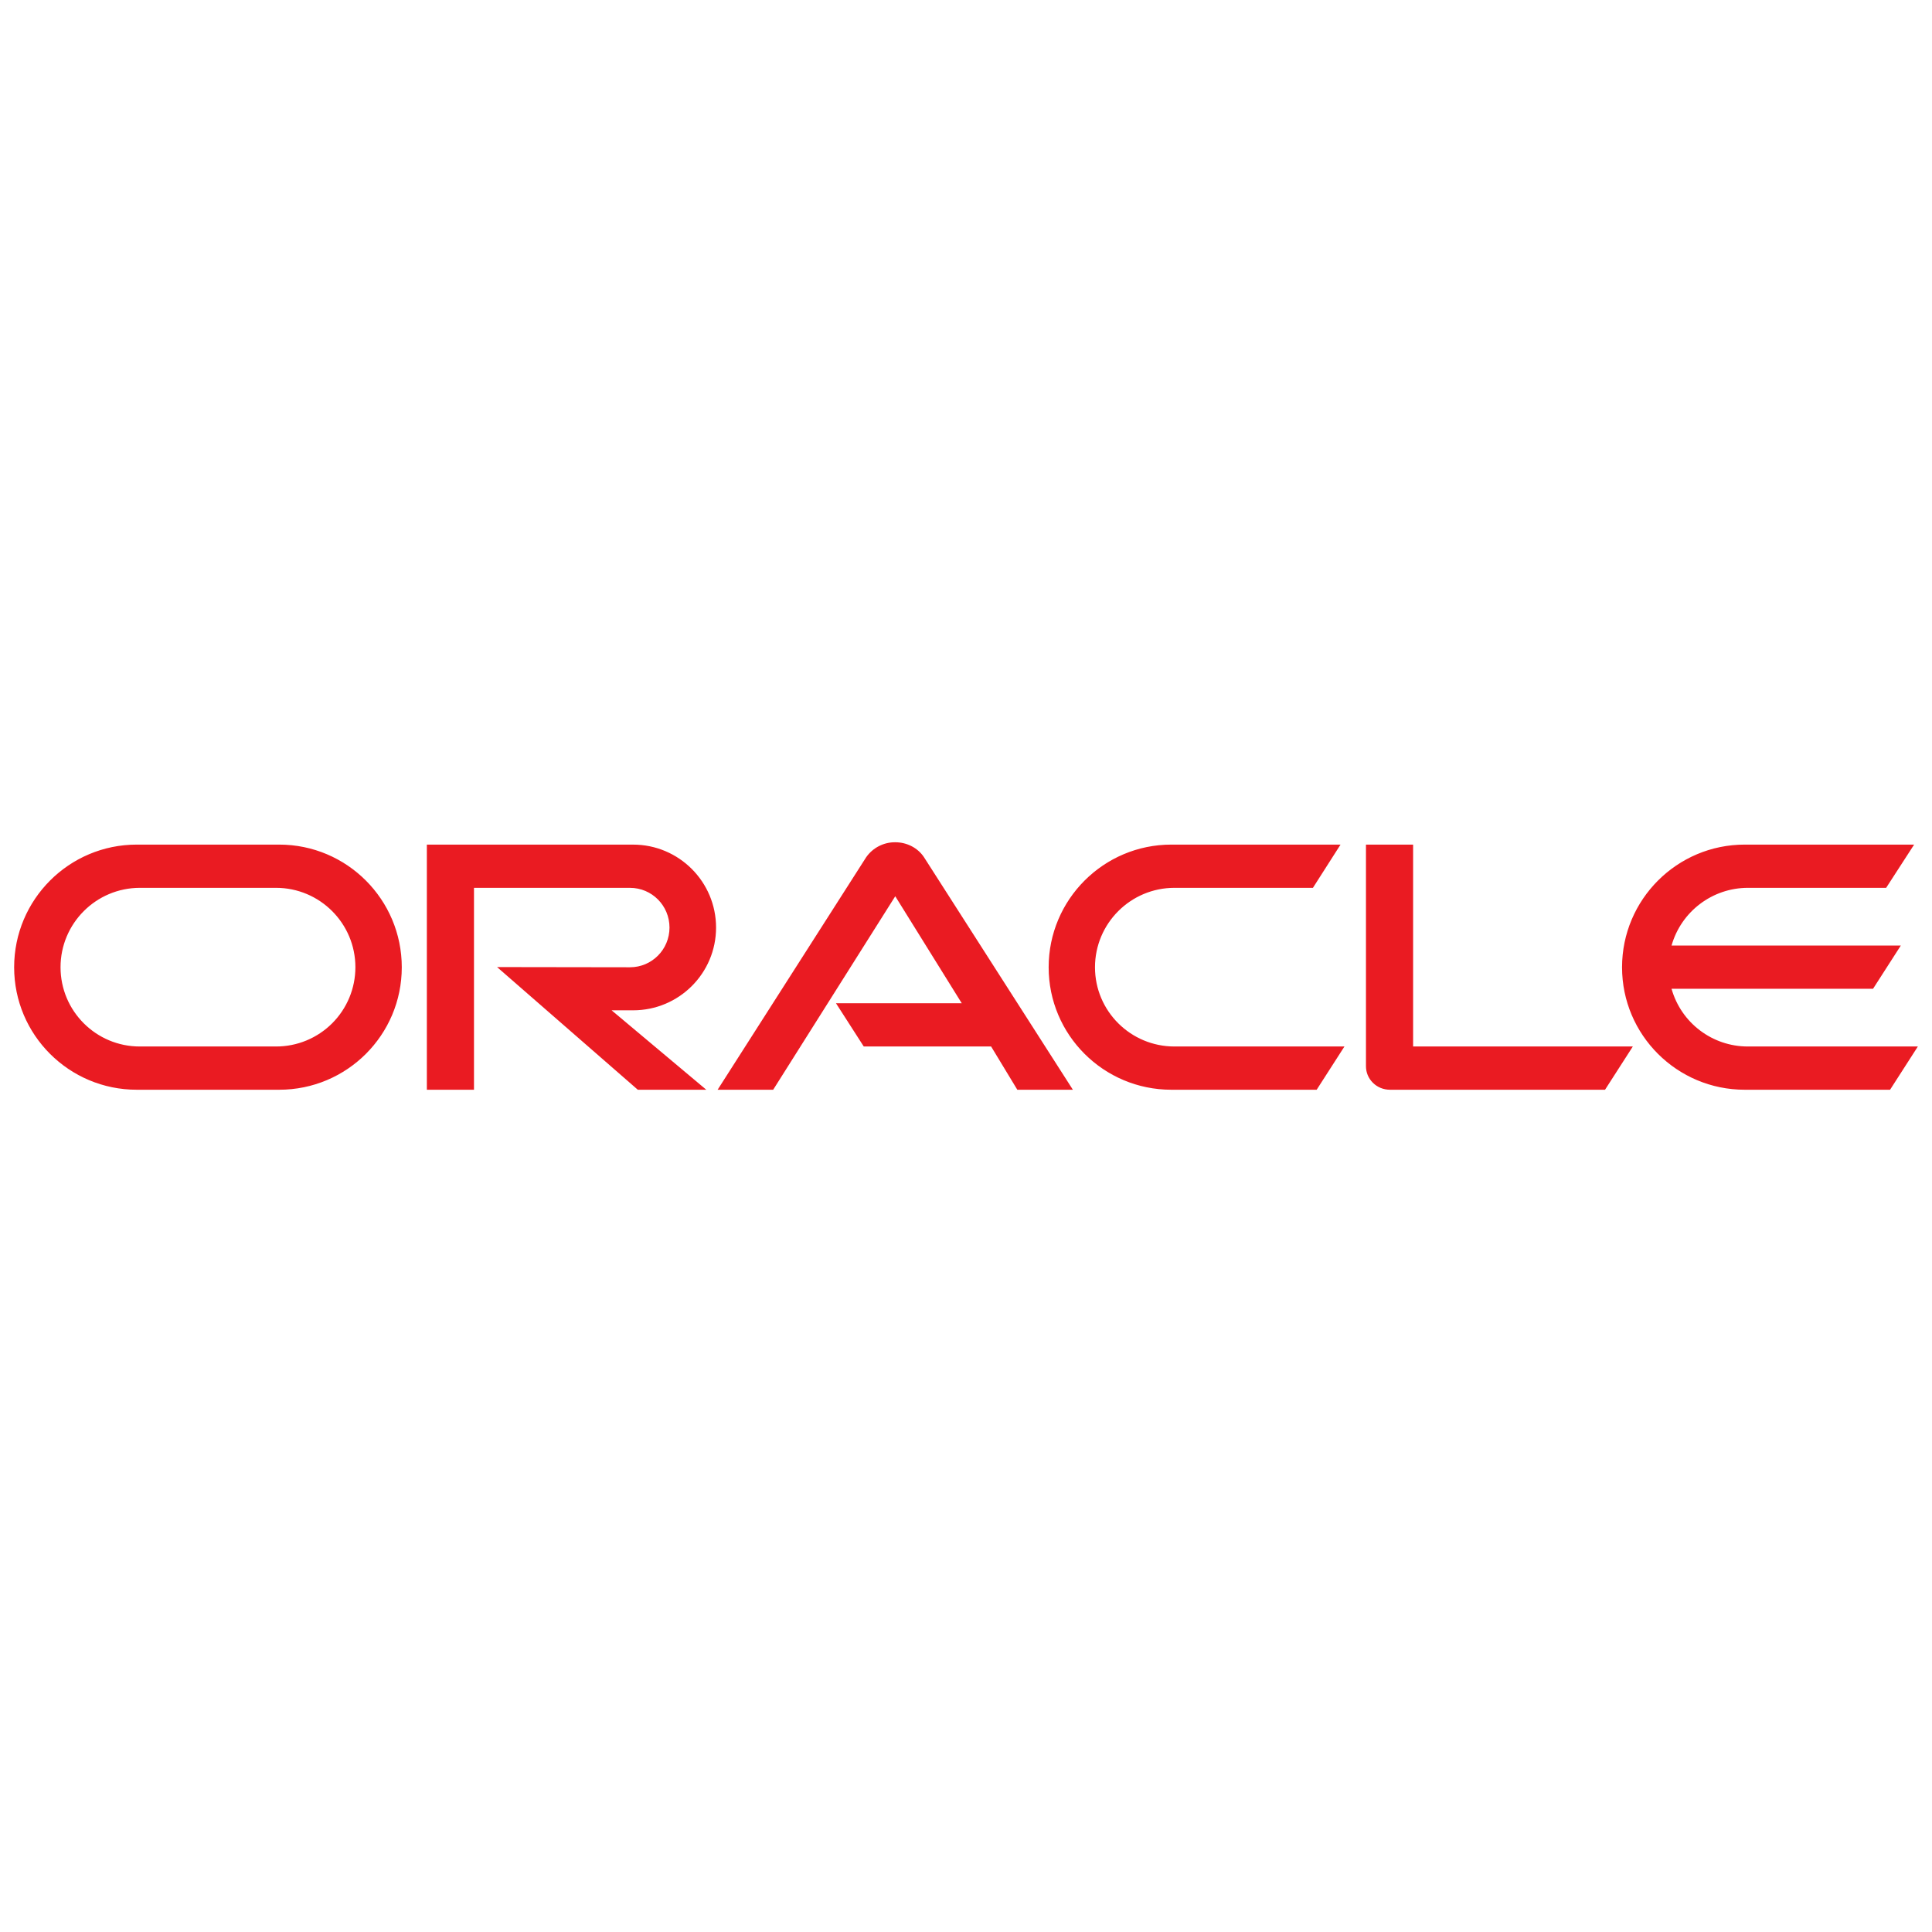
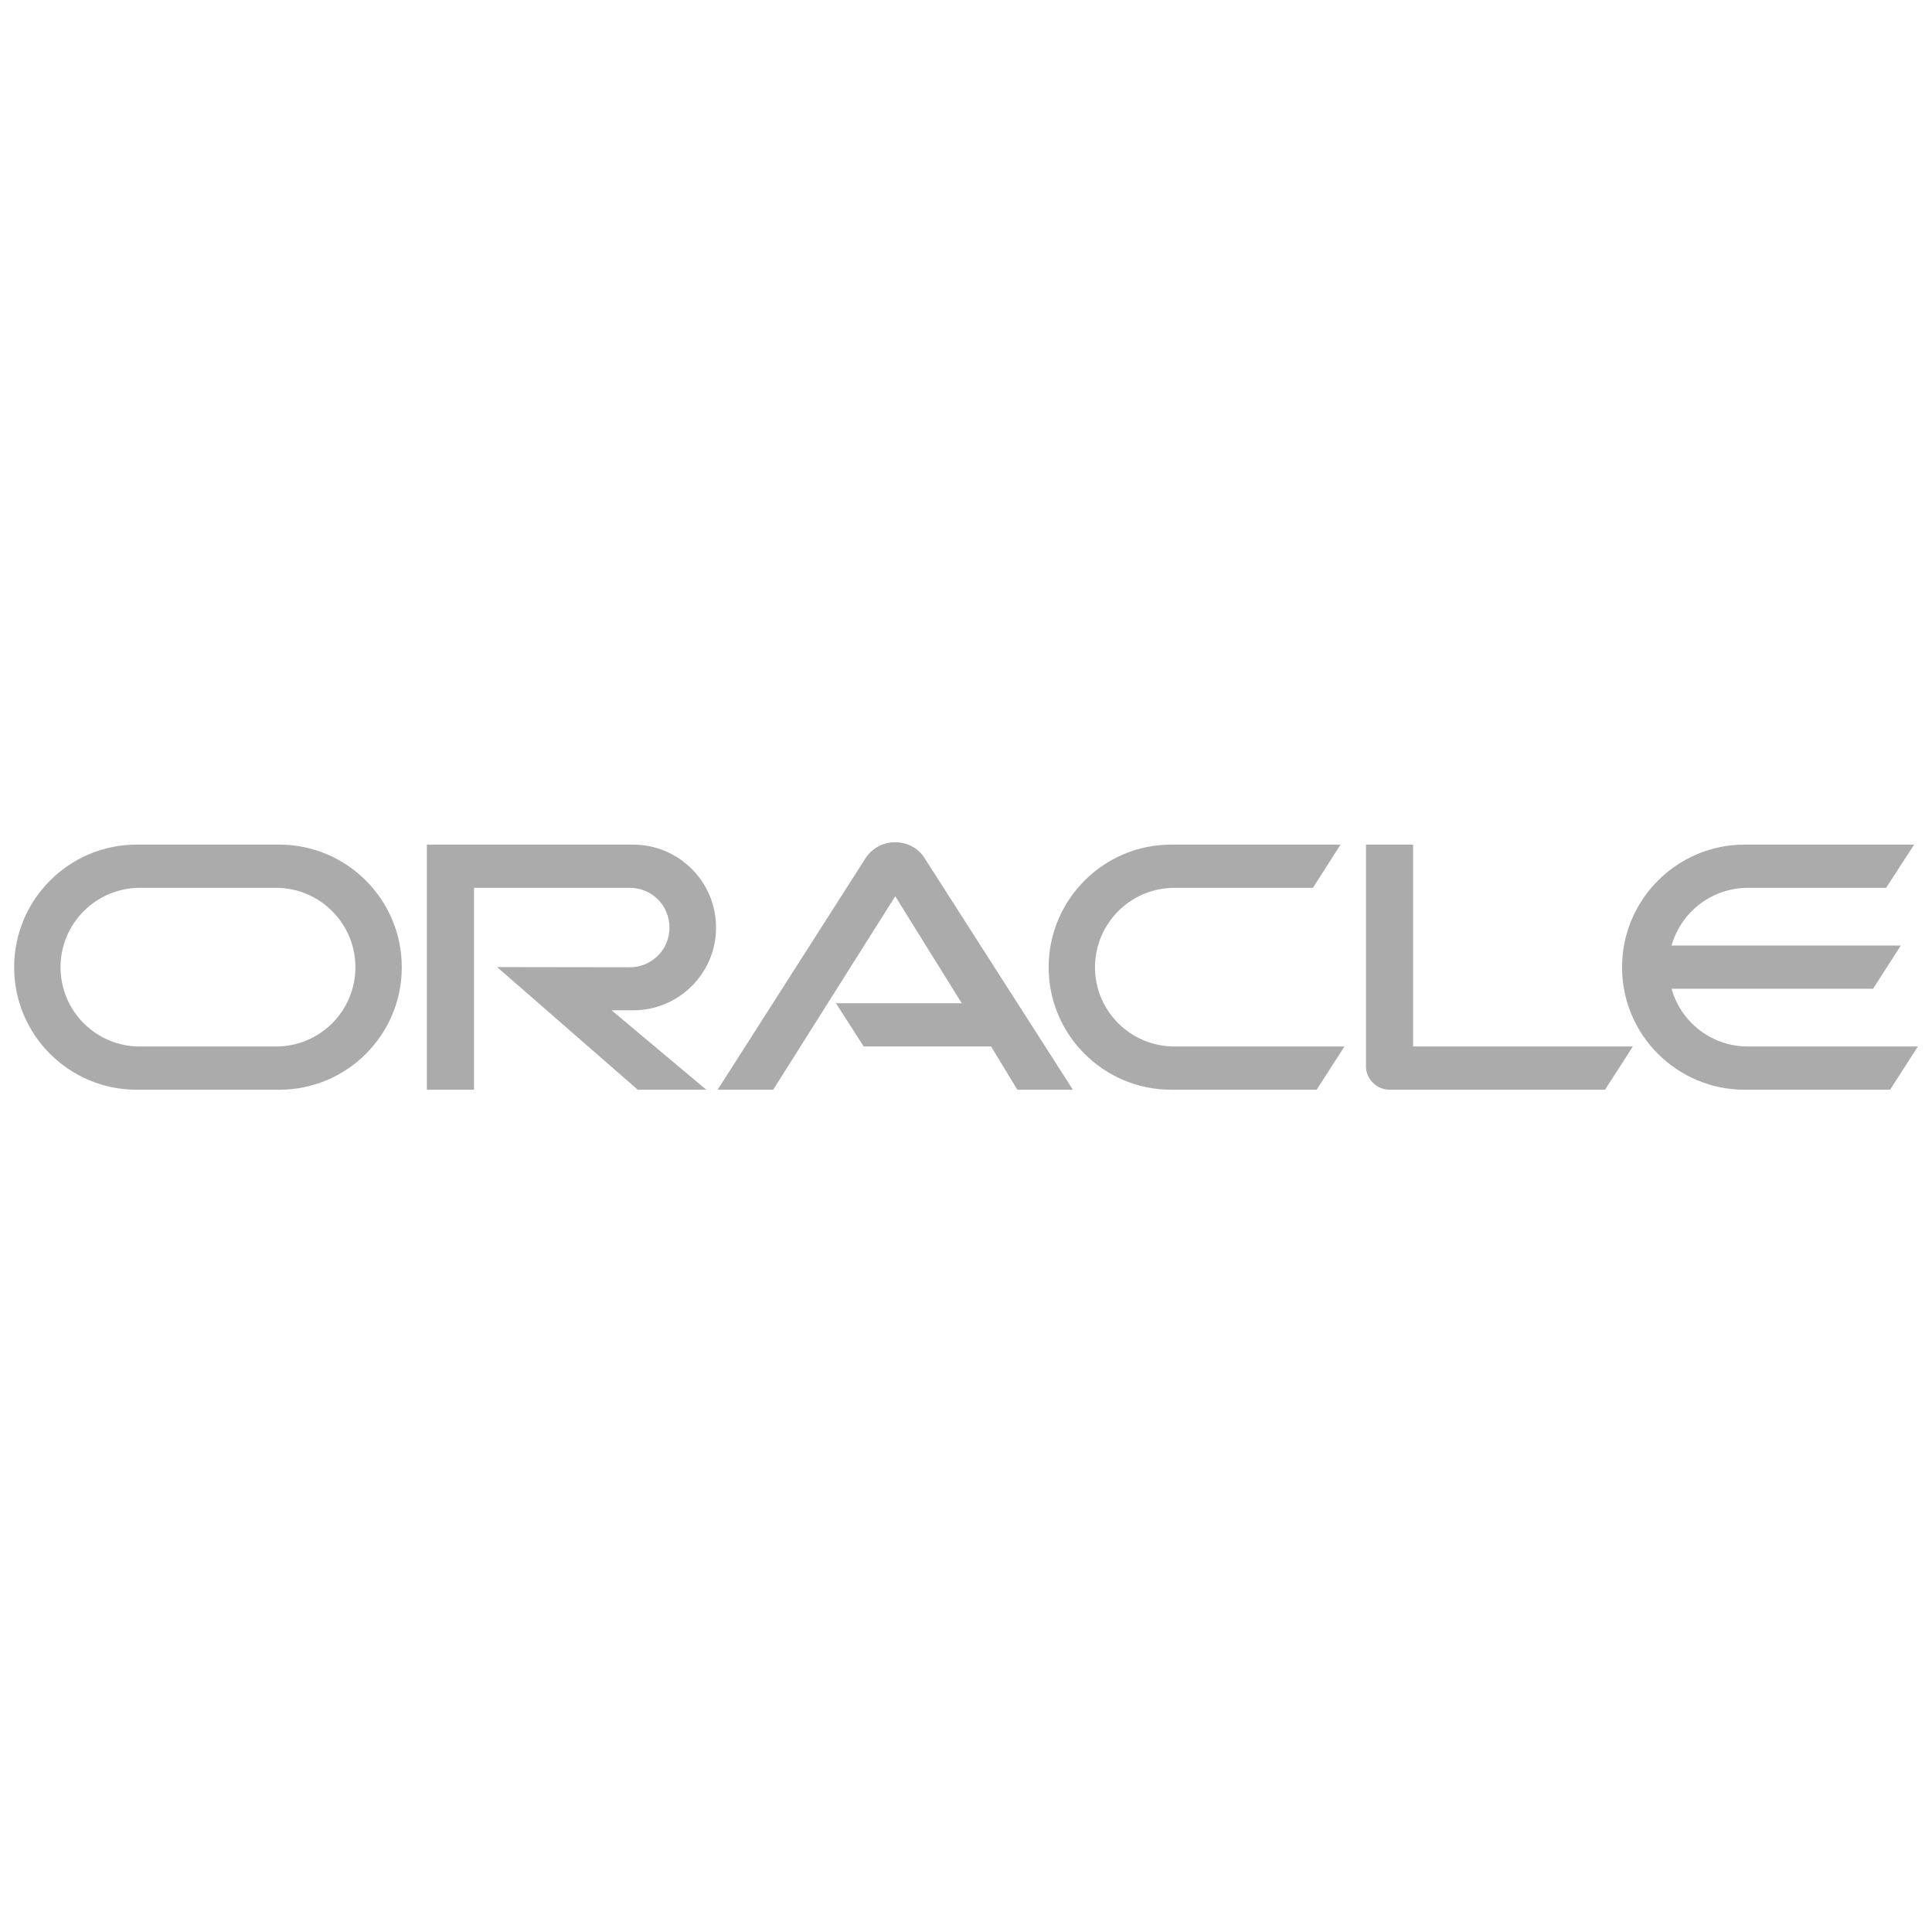
<svg xmlns="http://www.w3.org/2000/svg" viewBox="0 0 128 128">
-   <path fill="#EA1B22" d="M55.387 66.469h8.333l-4.407-7.09-8.088 12.819h-3.681L57.382 56.8a2.324 2.324 0 011.931-.998c.765 0 1.478.363 1.892.972l9.876 15.424H67.4l-1.736-2.865h-8.438l-1.839-2.864zm38.235 2.864V55.958h-3.123v14.685c0 .402.156.791.454 1.089.298.298.7.466 1.141.466h14.244l1.841-2.865H93.622zm-51.677-2.397c3.033 0 5.496-2.449 5.496-5.482s-2.462-5.496-5.496-5.496H28.28v16.241h3.123V58.822h10.335c1.452 0 2.618 1.18 2.618 2.631s-1.167 2.631-2.618 2.631l-8.806-.013 9.324 8.127h4.538l-6.274-5.263h1.425zM9.059 72.198c-4.483 0-8.122-3.629-8.122-8.114s3.638-8.127 8.122-8.127h9.439c4.485 0 8.121 3.643 8.121 8.127s-3.636 8.114-8.121 8.114H9.059zm9.229-2.865a5.25 5.25 0 005.258-5.249 5.262 5.262 0 00-5.258-5.263H9.267a5.262 5.262 0 00-5.256 5.263 5.25 5.25 0 005.256 5.249h9.021zm59.314 2.865c-4.484 0-8.126-3.629-8.126-8.114s3.642-8.127 8.126-8.127h11.212l-1.829 2.864H77.81a5.267 5.267 0 00-5.264 5.263c0 2.903 2.36 5.249 5.264 5.249h11.263l-1.84 2.865h-9.631zm38.197-2.865a5.25 5.25 0 01-5.055-3.824h13.35l1.84-2.864h-15.19a5.266 5.266 0 015.055-3.824h9.163l1.854-2.864h-11.225c-4.484 0-8.126 3.643-8.126 8.127s3.642 8.114 8.126 8.114h9.631l1.841-2.865h-11.264" />
+   <path fill="#ababab" d="M55.387 66.469h8.333l-4.407-7.09-8.088 12.819h-3.681L57.382 56.8a2.324 2.324 0 011.931-.998c.765 0 1.478.363 1.892.972l9.876 15.424H67.4l-1.736-2.865h-8.438l-1.839-2.864zm38.235 2.864V55.958h-3.123v14.685c0 .402.156.791.454 1.089.298.298.7.466 1.141.466h14.244l1.841-2.865H93.622zm-51.677-2.397c3.033 0 5.496-2.449 5.496-5.482s-2.462-5.496-5.496-5.496H28.28v16.241h3.123V58.822h10.335c1.452 0 2.618 1.18 2.618 2.631s-1.167 2.631-2.618 2.631l-8.806-.013 9.324 8.127h4.538l-6.274-5.263h1.425zM9.059 72.198c-4.483 0-8.122-3.629-8.122-8.114s3.638-8.127 8.122-8.127h9.439c4.485 0 8.121 3.643 8.121 8.127s-3.636 8.114-8.121 8.114H9.059zm9.229-2.865a5.25 5.25 0 005.258-5.249 5.262 5.262 0 00-5.258-5.263H9.267a5.262 5.262 0 00-5.256 5.263 5.25 5.25 0 005.256 5.249h9.021zm59.314 2.865c-4.484 0-8.126-3.629-8.126-8.114s3.642-8.127 8.126-8.127h11.212l-1.829 2.864H77.81a5.267 5.267 0 00-5.264 5.263c0 2.903 2.36 5.249 5.264 5.249h11.263l-1.84 2.865h-9.631zm38.197-2.865a5.25 5.25 0 01-5.055-3.824h13.35l1.84-2.864h-15.19a5.266 5.266 0 015.055-3.824h9.163l1.854-2.864h-11.225c-4.484 0-8.126 3.643-8.126 8.127s3.642 8.114 8.126 8.114h9.631l1.841-2.865h-11.264" />
</svg>
